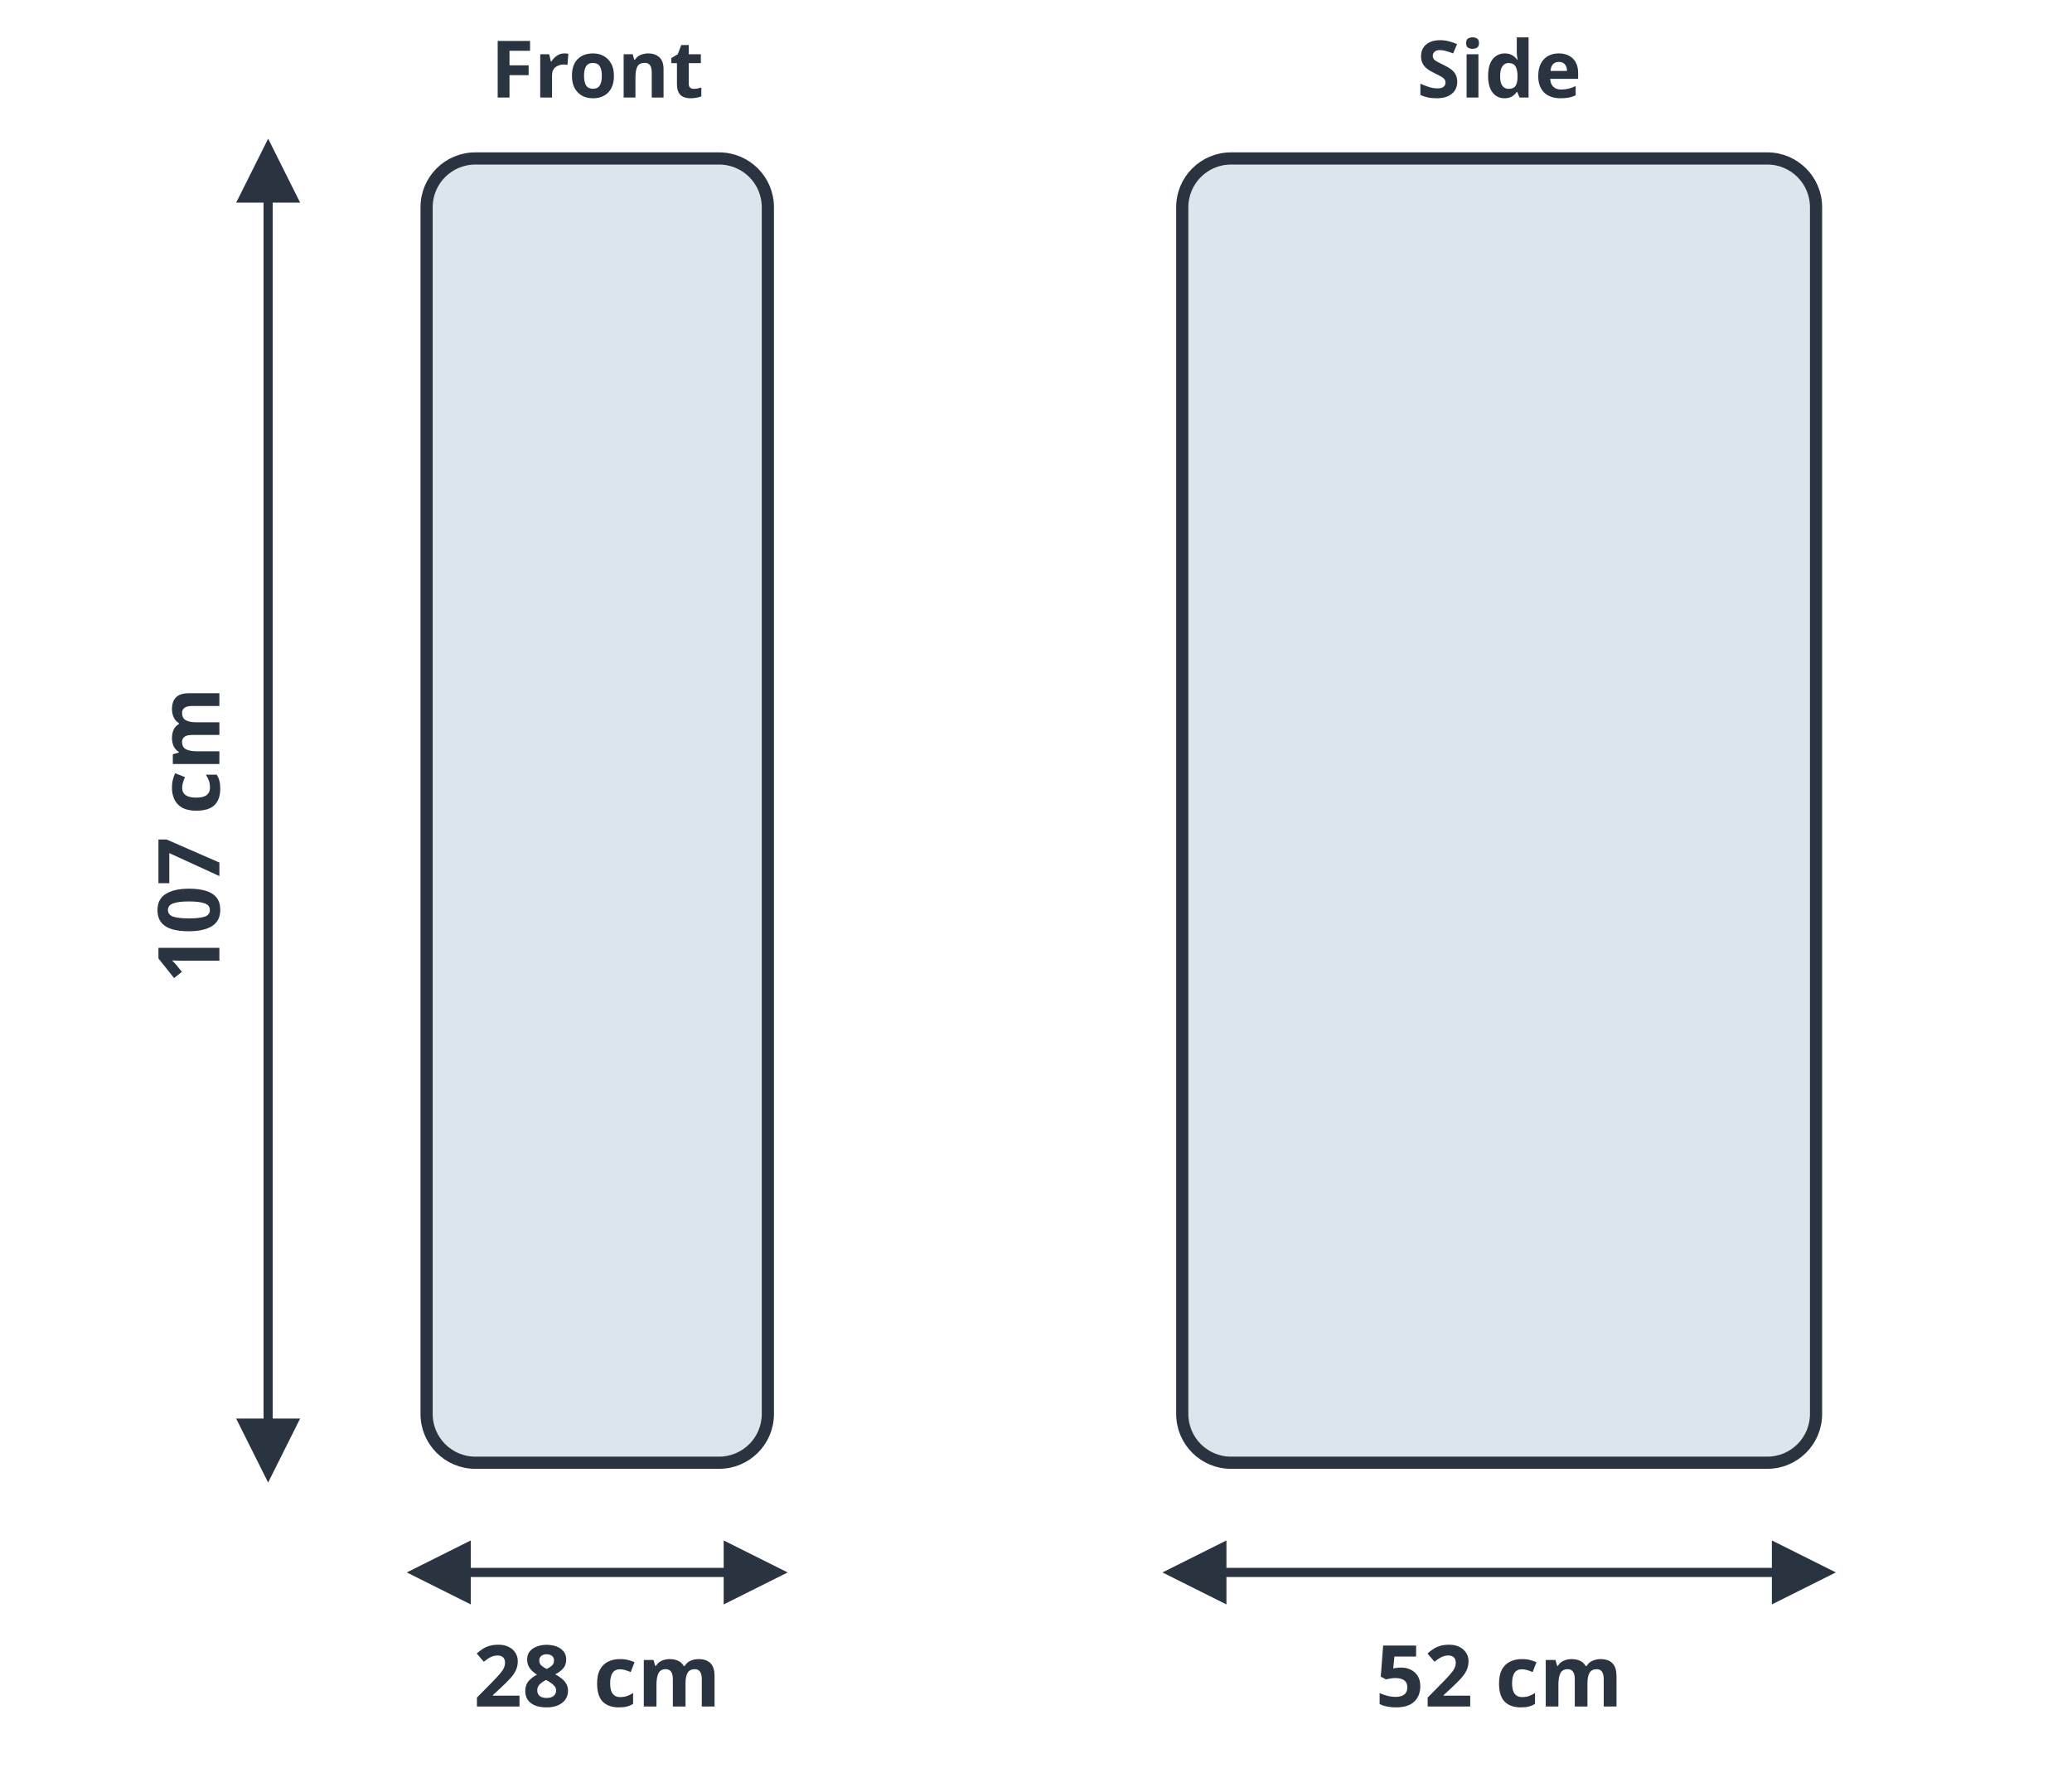
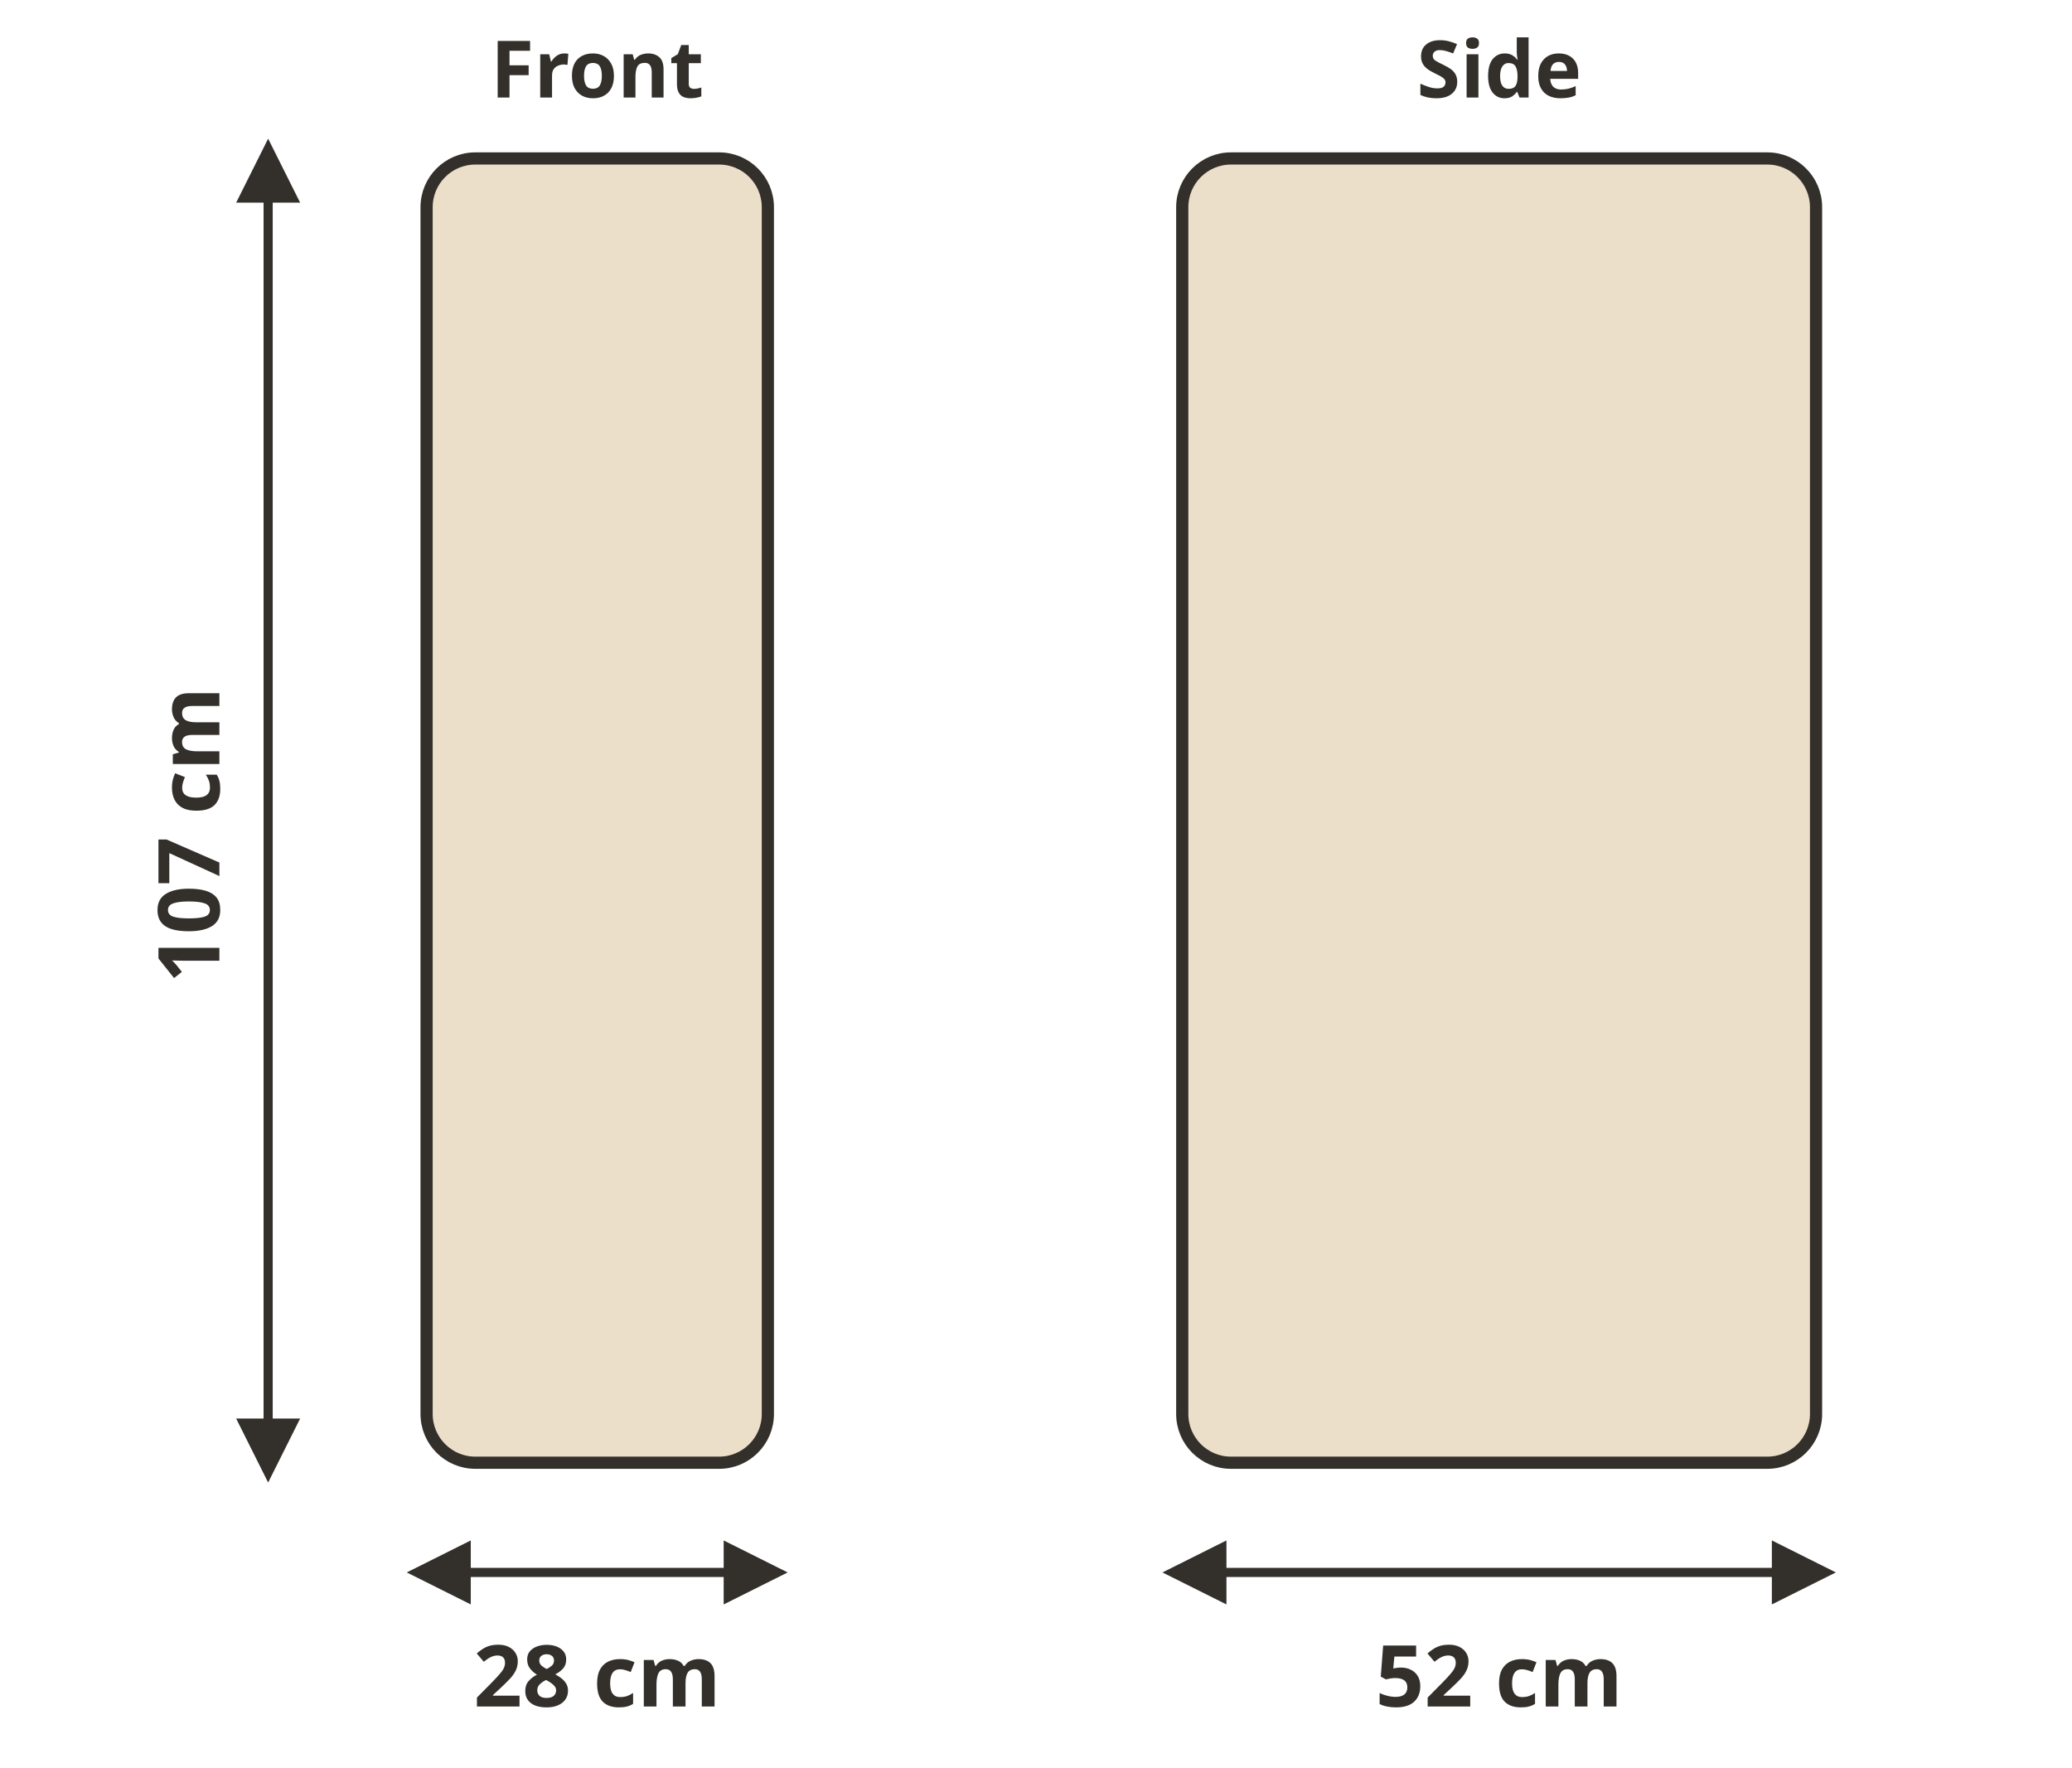
- <svg xmlns="http://www.w3.org/2000/svg" viewBox="0 0 340 290" role="img" aria-labelledby="t d" font-family="Figtree, system-ui, sans-serif">
+ <svg xmlns="http://www.w3.org/2000/svg" viewBox="0 0 340 290" role="img" aria-labelledby="t d" font-family="Nunito, system-ui, sans-serif">
  <defs>
    <marker id="a" viewBox="0 0 8 8" refX="4" refY="4" markerWidth="7" markerHeight="7" orient="auto-start-reverse">
-       <path d="M0 0L8 4L0 8z" fill="#2a3340" />
+       <path d="M0 0L8 4L0 8z" fill="#33302b" />
    </marker>
  </defs>
-   <text x="98" y="16" text-anchor="middle" font-size="13" font-weight="700" fill="#2a3340">Front</text>
-   <rect x="70" y="26" width="56" height="214" rx="8" fill="#dce5ec" stroke="#2a3340" stroke-width="2" />
-   <text x="246" y="16" text-anchor="middle" font-size="13" font-weight="700" fill="#2a3340">Side</text>
-   <rect x="194" y="26" width="104" height="214" rx="8" fill="#dce5ec" stroke="#2a3340" stroke-width="2" />
-   <line x1="44" y1="28" x2="44" y2="238" stroke="#2a3340" stroke-width="1.5" marker-start="url(#a)" marker-end="url(#a)" />
-   <text x="36" y="137" text-anchor="middle" font-size="14" font-weight="700" fill="#2a3340" transform="rotate(-90 36 137)">107 cm</text>
-   <line x1="72" y1="258" x2="124" y2="258" stroke="#2a3340" stroke-width="1.5" marker-start="url(#a)" marker-end="url(#a)" />
-   <text x="98" y="280" text-anchor="middle" font-size="14" font-weight="700" fill="#2a3340">28 cm</text>
-   <line x1="196" y1="258" x2="296" y2="258" stroke="#2a3340" stroke-width="1.5" marker-start="url(#a)" marker-end="url(#a)" />
-   <text x="246" y="280" text-anchor="middle" font-size="14" font-weight="700" fill="#2a3340">52 cm</text>
+   <text x="98" y="16" text-anchor="middle" font-size="13" font-weight="700" fill="#33302b">Front</text>
+   <rect x="70" y="26" width="56" height="214" rx="8" fill="#ecdfc9" stroke="#33302b" stroke-width="2" />
+   <text x="246" y="16" text-anchor="middle" font-size="13" font-weight="700" fill="#33302b">Side</text>
+   <rect x="194" y="26" width="104" height="214" rx="8" fill="#ecdfc9" stroke="#33302b" stroke-width="2" />
+   <line x1="44" y1="28" x2="44" y2="238" stroke="#33302b" stroke-width="1.5" marker-start="url(#a)" marker-end="url(#a)" />
+   <text x="36" y="137" text-anchor="middle" font-size="14" font-weight="700" fill="#33302b" transform="rotate(-90 36 137)">107 cm</text>
+   <line x1="72" y1="258" x2="124" y2="258" stroke="#33302b" stroke-width="1.5" marker-start="url(#a)" marker-end="url(#a)" />
+   <text x="98" y="280" text-anchor="middle" font-size="14" font-weight="700" fill="#33302b">28 cm</text>
+   <line x1="196" y1="258" x2="296" y2="258" stroke="#33302b" stroke-width="1.5" marker-start="url(#a)" marker-end="url(#a)" />
+   <text x="246" y="280" text-anchor="middle" font-size="14" font-weight="700" fill="#33302b">52 cm</text>
</svg>
